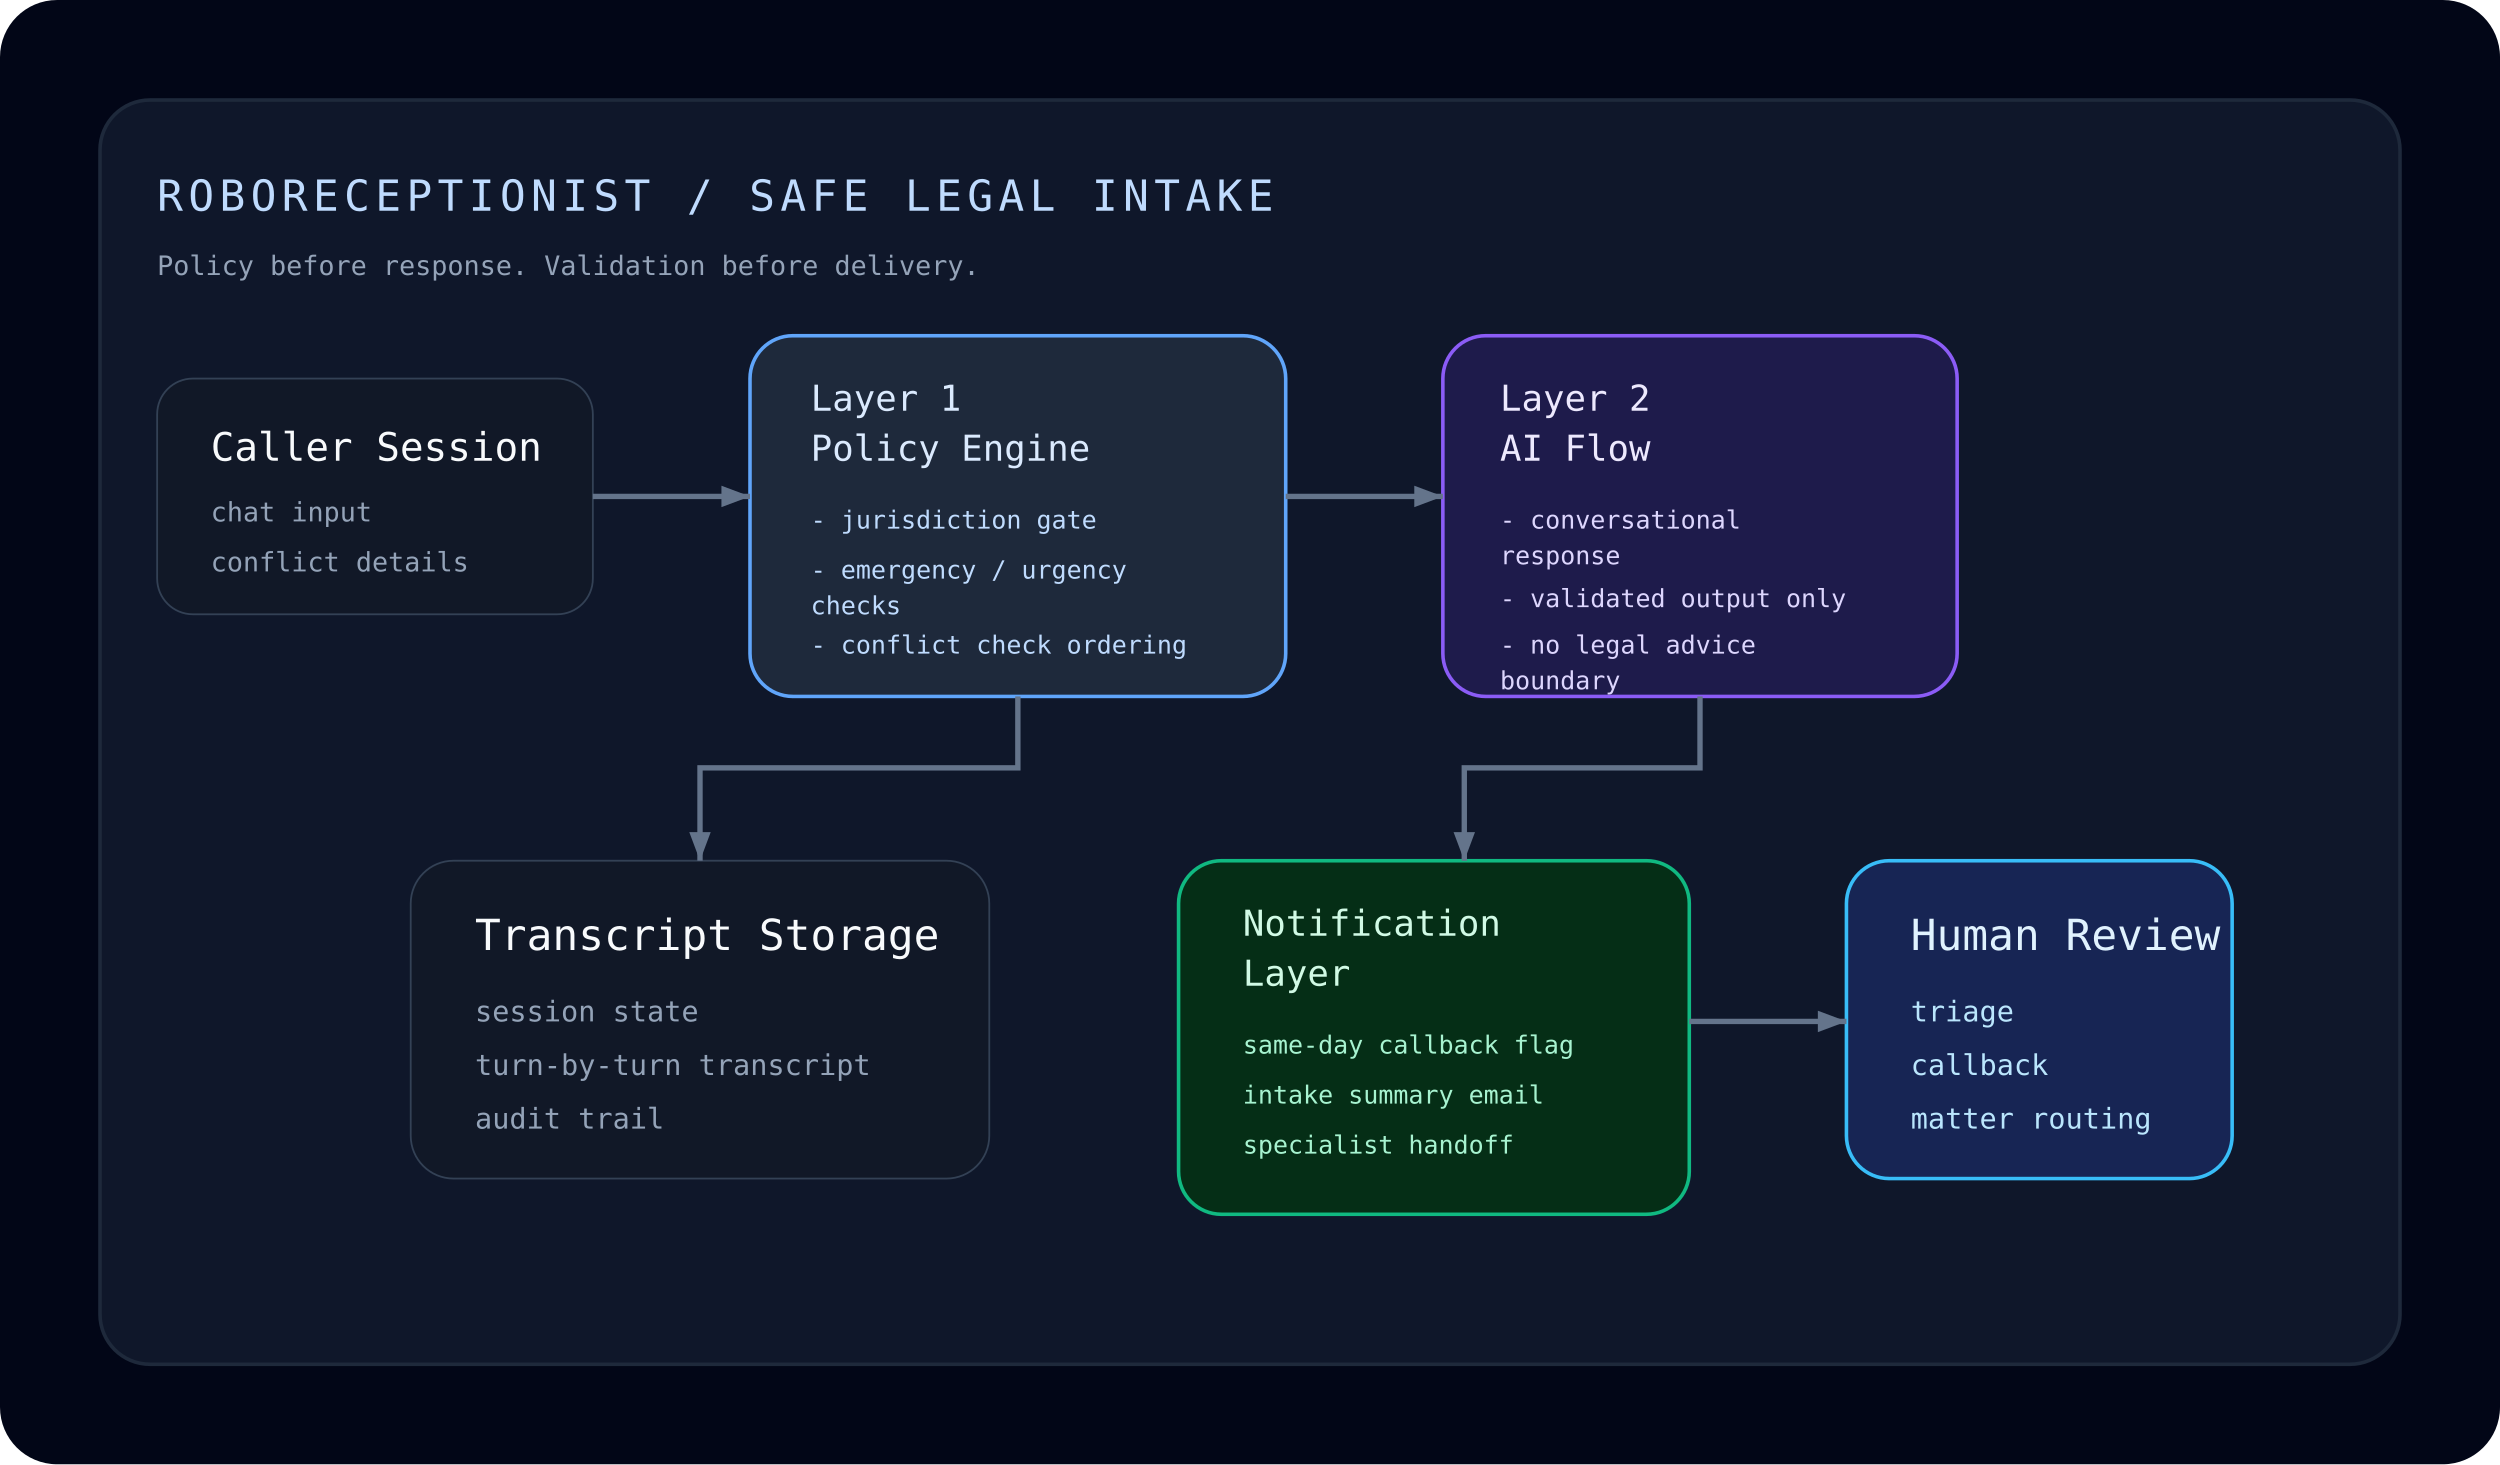
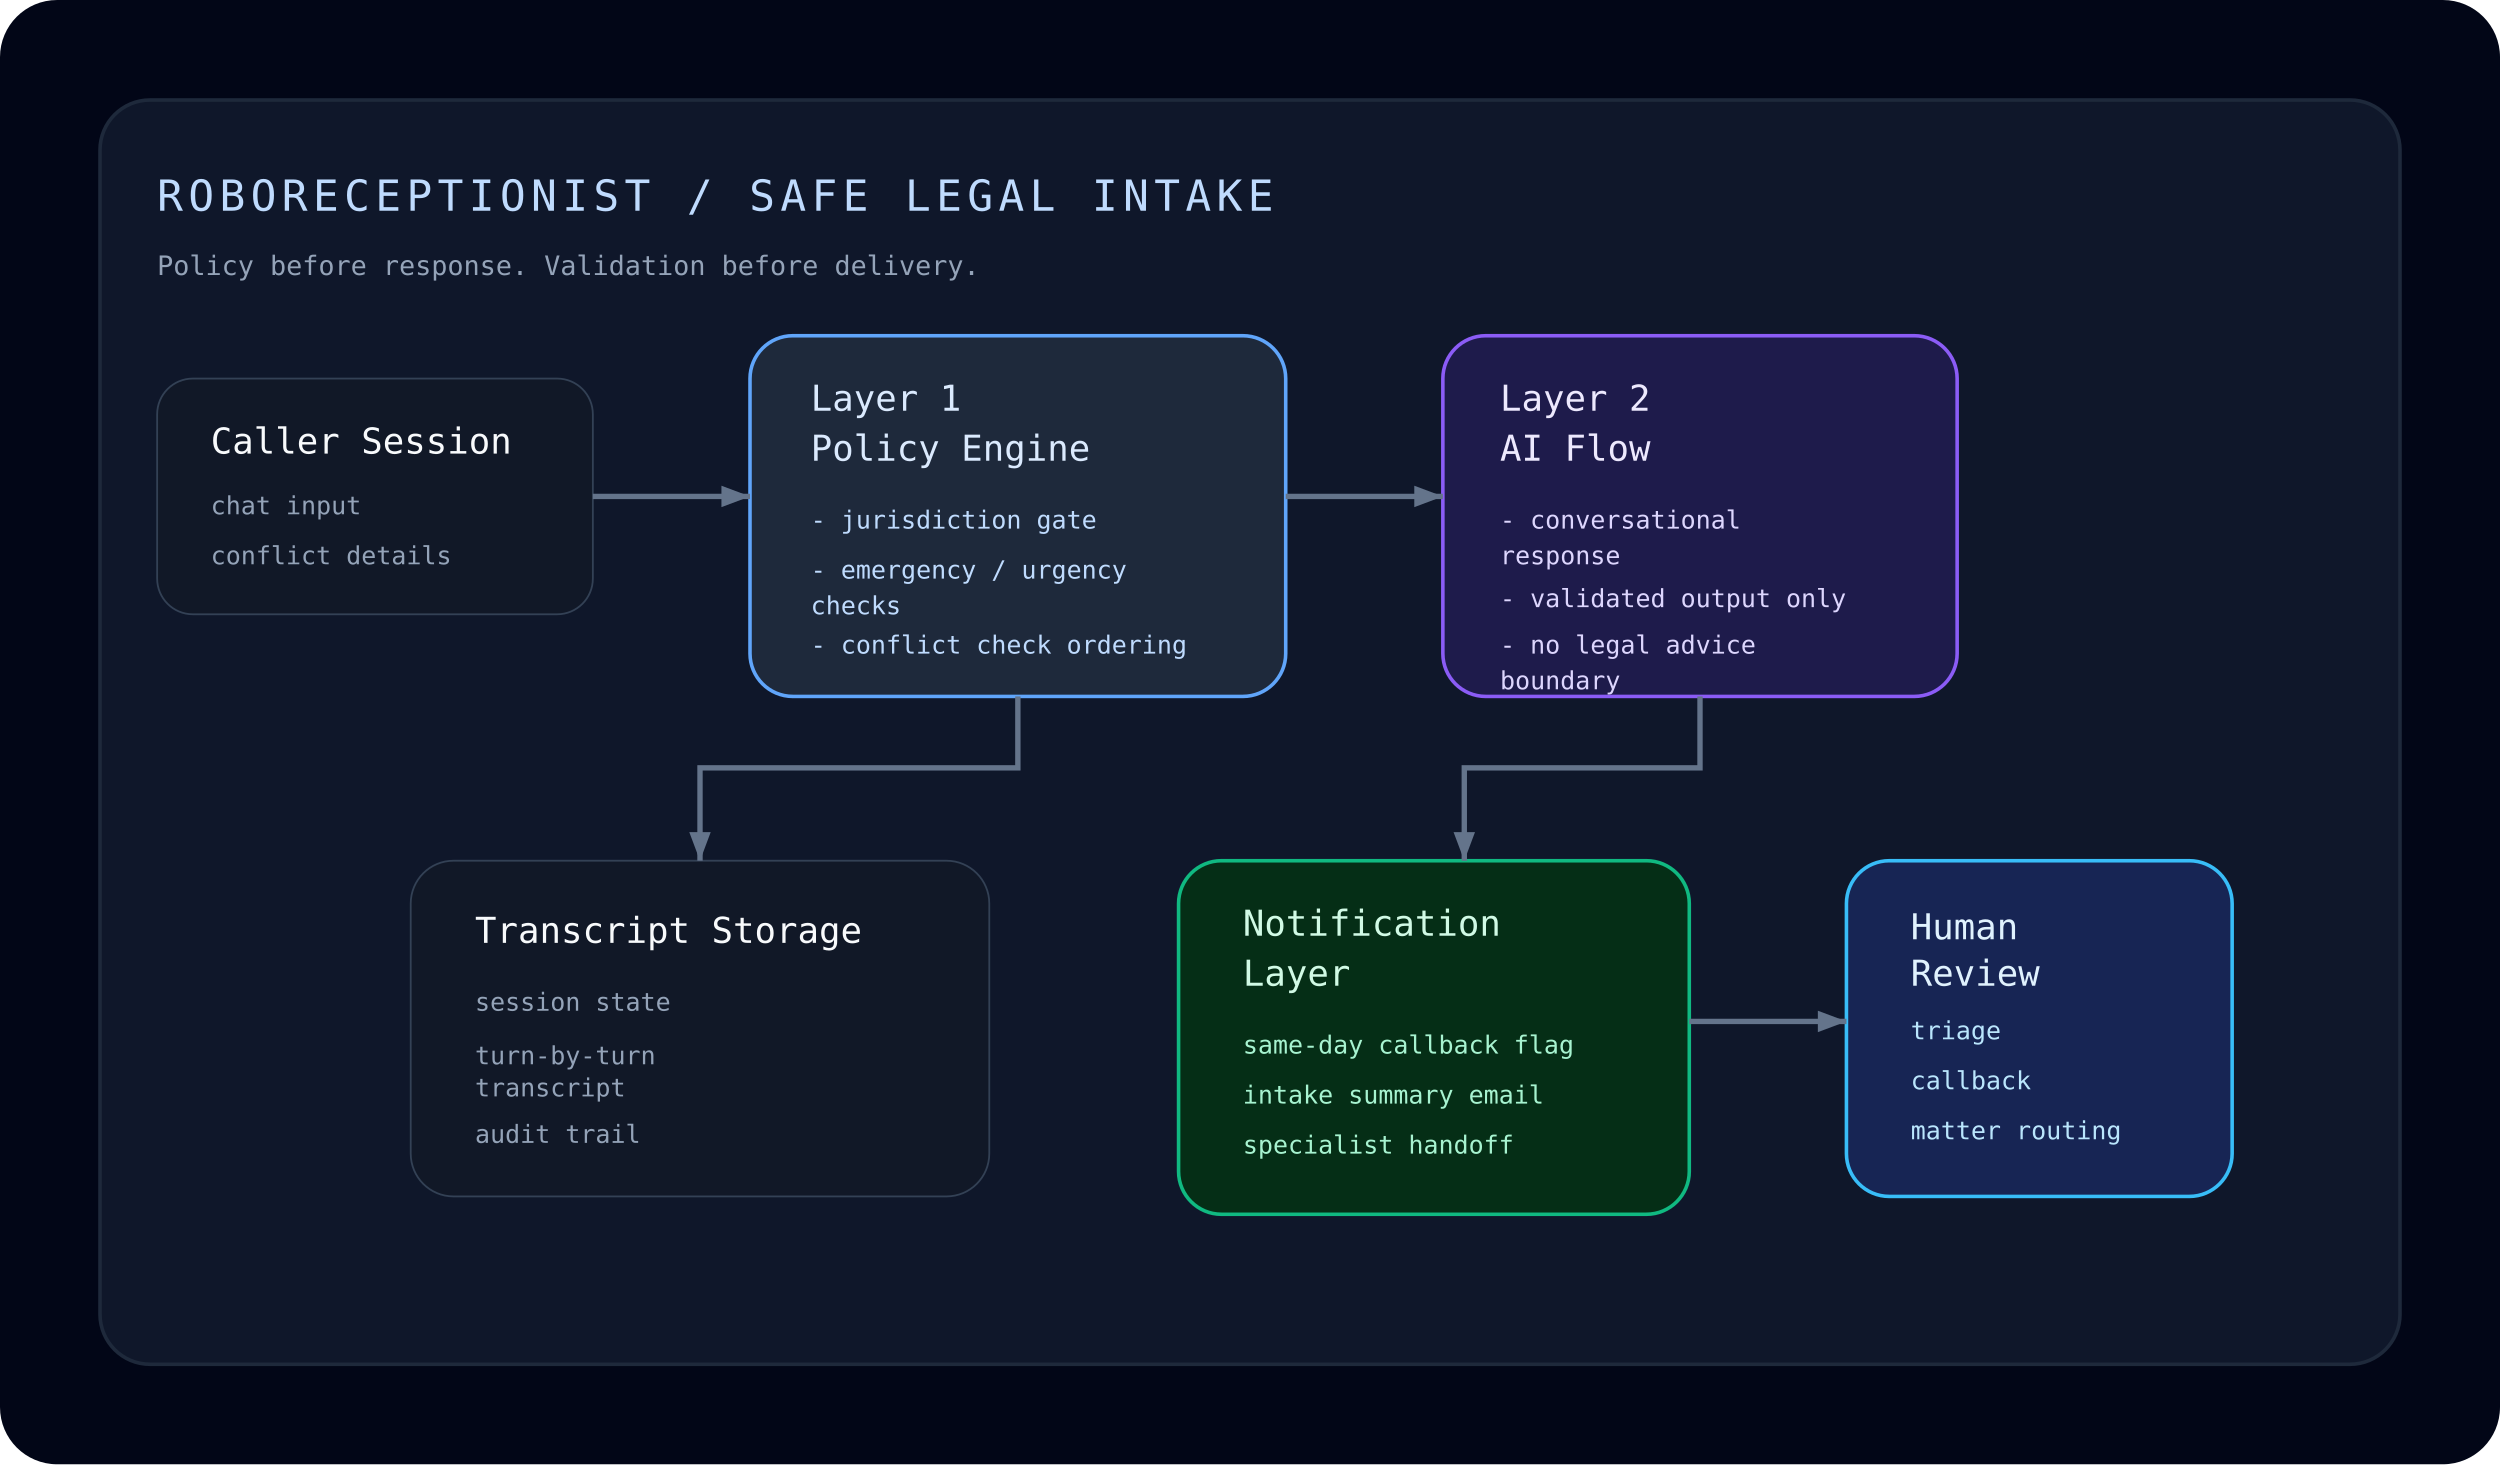
<svg xmlns="http://www.w3.org/2000/svg" width="1400" height="820" viewBox="0 0 1400 820" fill="none">
  <rect width="1400" height="820" rx="32" fill="#020617" />
  <rect x="56" y="56" width="1288" height="708" rx="28" fill="#0F172A" stroke="#1E293B" stroke-width="2" />
  <text x="88" y="118" fill="#BFDBFE" font-family="monospace" font-size="24" letter-spacing="3">ROBORECEPTIONIST / SAFE LEGAL INTAKE</text>
  <text x="88" y="154" fill="#94A3B8" font-family="monospace" font-size="15">Policy before response. Validation before delivery.</text>
  <rect x="88" y="212" width="244" height="132" rx="20" fill="#111827" stroke="#334155" />
-   <text x="118" y="258" fill="#F8FAFC" font-family="monospace" font-size="22">Caller Session</text>
-   <text x="118" y="292" fill="#94A3B8" font-family="monospace" font-size="15">chat input</text>
-   <text x="118" y="320" fill="#94A3B8" font-family="monospace" font-size="15">conflict details</text>
+   <text x="118" y="254" fill="#F8FAFC" font-family="monospace" font-size="20">Caller Session</text>
+   <text x="118" y="288" fill="#94A3B8" font-family="monospace" font-size="14">chat input</text>
+   <text x="118" y="316" fill="#94A3B8" font-family="monospace" font-size="14">conflict details</text>
  <rect x="420" y="188" width="300" height="202" rx="24" fill="#1E293B" stroke="#60A5FA" stroke-width="2" />
  <text x="454" y="230" fill="#DBEAFE" font-family="monospace" font-size="20">
    <tspan x="454" dy="0">Layer 1</tspan>
    <tspan x="454" dy="28">Policy Engine</tspan>
  </text>
  <text x="454" y="296" fill="#BFDBFE" font-family="monospace" font-size="14">- jurisdiction gate</text>
  <text x="454" y="324" fill="#BFDBFE" font-family="monospace" font-size="14">
    <tspan x="454" dy="0">- emergency / urgency</tspan>
    <tspan x="454" dy="20">  checks</tspan>
  </text>
  <text x="454" y="366" fill="#BFDBFE" font-family="monospace" font-size="14">- conflict check ordering</text>
  <rect x="808" y="188" width="288" height="202" rx="24" fill="#1E1B4B" stroke="#8B5CF6" stroke-width="2" />
  <text x="840" y="230" fill="#EDE9FE" font-family="monospace" font-size="20">
    <tspan x="840" dy="0">Layer 2</tspan>
    <tspan x="840" dy="28">AI Flow</tspan>
  </text>
  <text x="840" y="296" fill="#DDD6FE" font-family="monospace" font-size="14">
    <tspan x="840" dy="0">- conversational</tspan>
    <tspan x="840" dy="20">  response</tspan>
  </text>
  <text x="840" y="340" fill="#DDD6FE" font-family="monospace" font-size="14">- validated output only</text>
  <text x="840" y="366" fill="#DDD6FE" font-family="monospace" font-size="14">
    <tspan x="840" dy="0">- no legal advice</tspan>
    <tspan x="840" dy="20">  boundary</tspan>
  </text>
-   <rect x="230" y="482" width="324" height="178" rx="24" fill="#111827" stroke="#334155" />
-   <text x="266" y="532" fill="#F8FAFC" font-family="monospace" font-size="24">Transcript Storage</text>
-   <text x="266" y="572" fill="#94A3B8" font-family="monospace" font-size="16">session state</text>
-   <text x="266" y="602" fill="#94A3B8" font-family="monospace" font-size="16">turn-by-turn transcript</text>
-   <text x="266" y="632" fill="#94A3B8" font-family="monospace" font-size="16">audit trail</text>
+   <rect x="230" y="482" width="324" height="188" rx="24" fill="#111827" stroke="#334155" />
+   <text x="266" y="528" fill="#F8FAFC" font-family="monospace" font-size="20">Transcript Storage</text>
+   <text x="266" y="566" fill="#94A3B8" font-family="monospace" font-size="14">session state</text>
+   <text x="266" y="596" fill="#94A3B8" font-family="monospace" font-size="14">
+     <tspan x="266" dy="0">turn-by-turn</tspan>
+     <tspan x="266" dy="18">transcript</tspan>
+   </text>
+   <text x="266" y="640" fill="#94A3B8" font-family="monospace" font-size="14">audit trail</text>
  <rect x="660" y="482" width="286" height="198" rx="24" fill="#052E16" stroke="#10B981" stroke-width="2" />
  <text x="696" y="524" fill="#D1FAE5" font-family="monospace" font-size="20">
    <tspan x="696" dy="0">Notification</tspan>
    <tspan x="696" dy="28">Layer</tspan>
  </text>
  <text x="696" y="590" fill="#A7F3D0" font-family="monospace" font-size="14">same-day callback flag</text>
  <text x="696" y="618" fill="#A7F3D0" font-family="monospace" font-size="14">intake summary email</text>
  <text x="696" y="646" fill="#A7F3D0" font-family="monospace" font-size="14">specialist handoff</text>
-   <rect x="1034" y="482" width="216" height="178" rx="24" fill="#172554" stroke="#38BDF8" stroke-width="2" />
-   <text x="1070" y="532" fill="#E0F2FE" font-family="monospace" font-size="24">Human Review</text>
-   <text x="1070" y="572" fill="#BAE6FD" font-family="monospace" font-size="16">triage</text>
-   <text x="1070" y="602" fill="#BAE6FD" font-family="monospace" font-size="16">callback</text>
-   <text x="1070" y="632" fill="#BAE6FD" font-family="monospace" font-size="16">matter routing</text>
+   <rect x="1034" y="482" width="216" height="188" rx="24" fill="#172554" stroke="#38BDF8" stroke-width="2" />
+   <text x="1070" y="526" fill="#E0F2FE" font-family="monospace" font-size="20">
+     <tspan x="1070" dy="0">Human</tspan>
+     <tspan x="1070" dy="26">Review</tspan>
+   </text>
+   <text x="1070" y="582" fill="#BAE6FD" font-family="monospace" font-size="14">triage</text>
+   <text x="1070" y="610" fill="#BAE6FD" font-family="monospace" font-size="14">callback</text>
+   <text x="1070" y="638" fill="#BAE6FD" font-family="monospace" font-size="14">matter routing</text>
  <path d="M332 278H420" stroke="#64748B" stroke-width="3" />
  <path d="M720 278H808" stroke="#64748B" stroke-width="3" />
  <path d="M952 390V430H820V482" stroke="#64748B" stroke-width="3" />
  <path d="M570 390V430H392V482" stroke="#64748B" stroke-width="3" />
  <path d="M946 572H1034" stroke="#64748B" stroke-width="3" />
  <path d="M404 272L420 278L404 284" fill="#64748B" />
  <path d="M792 272L808 278L792 284" fill="#64748B" />
  <path d="M814 466L820 482L826 466" fill="#64748B" />
  <path d="M386 466L392 482L398 466" fill="#64748B" />
  <path d="M1018 566L1034 572L1018 578" fill="#64748B" />
</svg>
